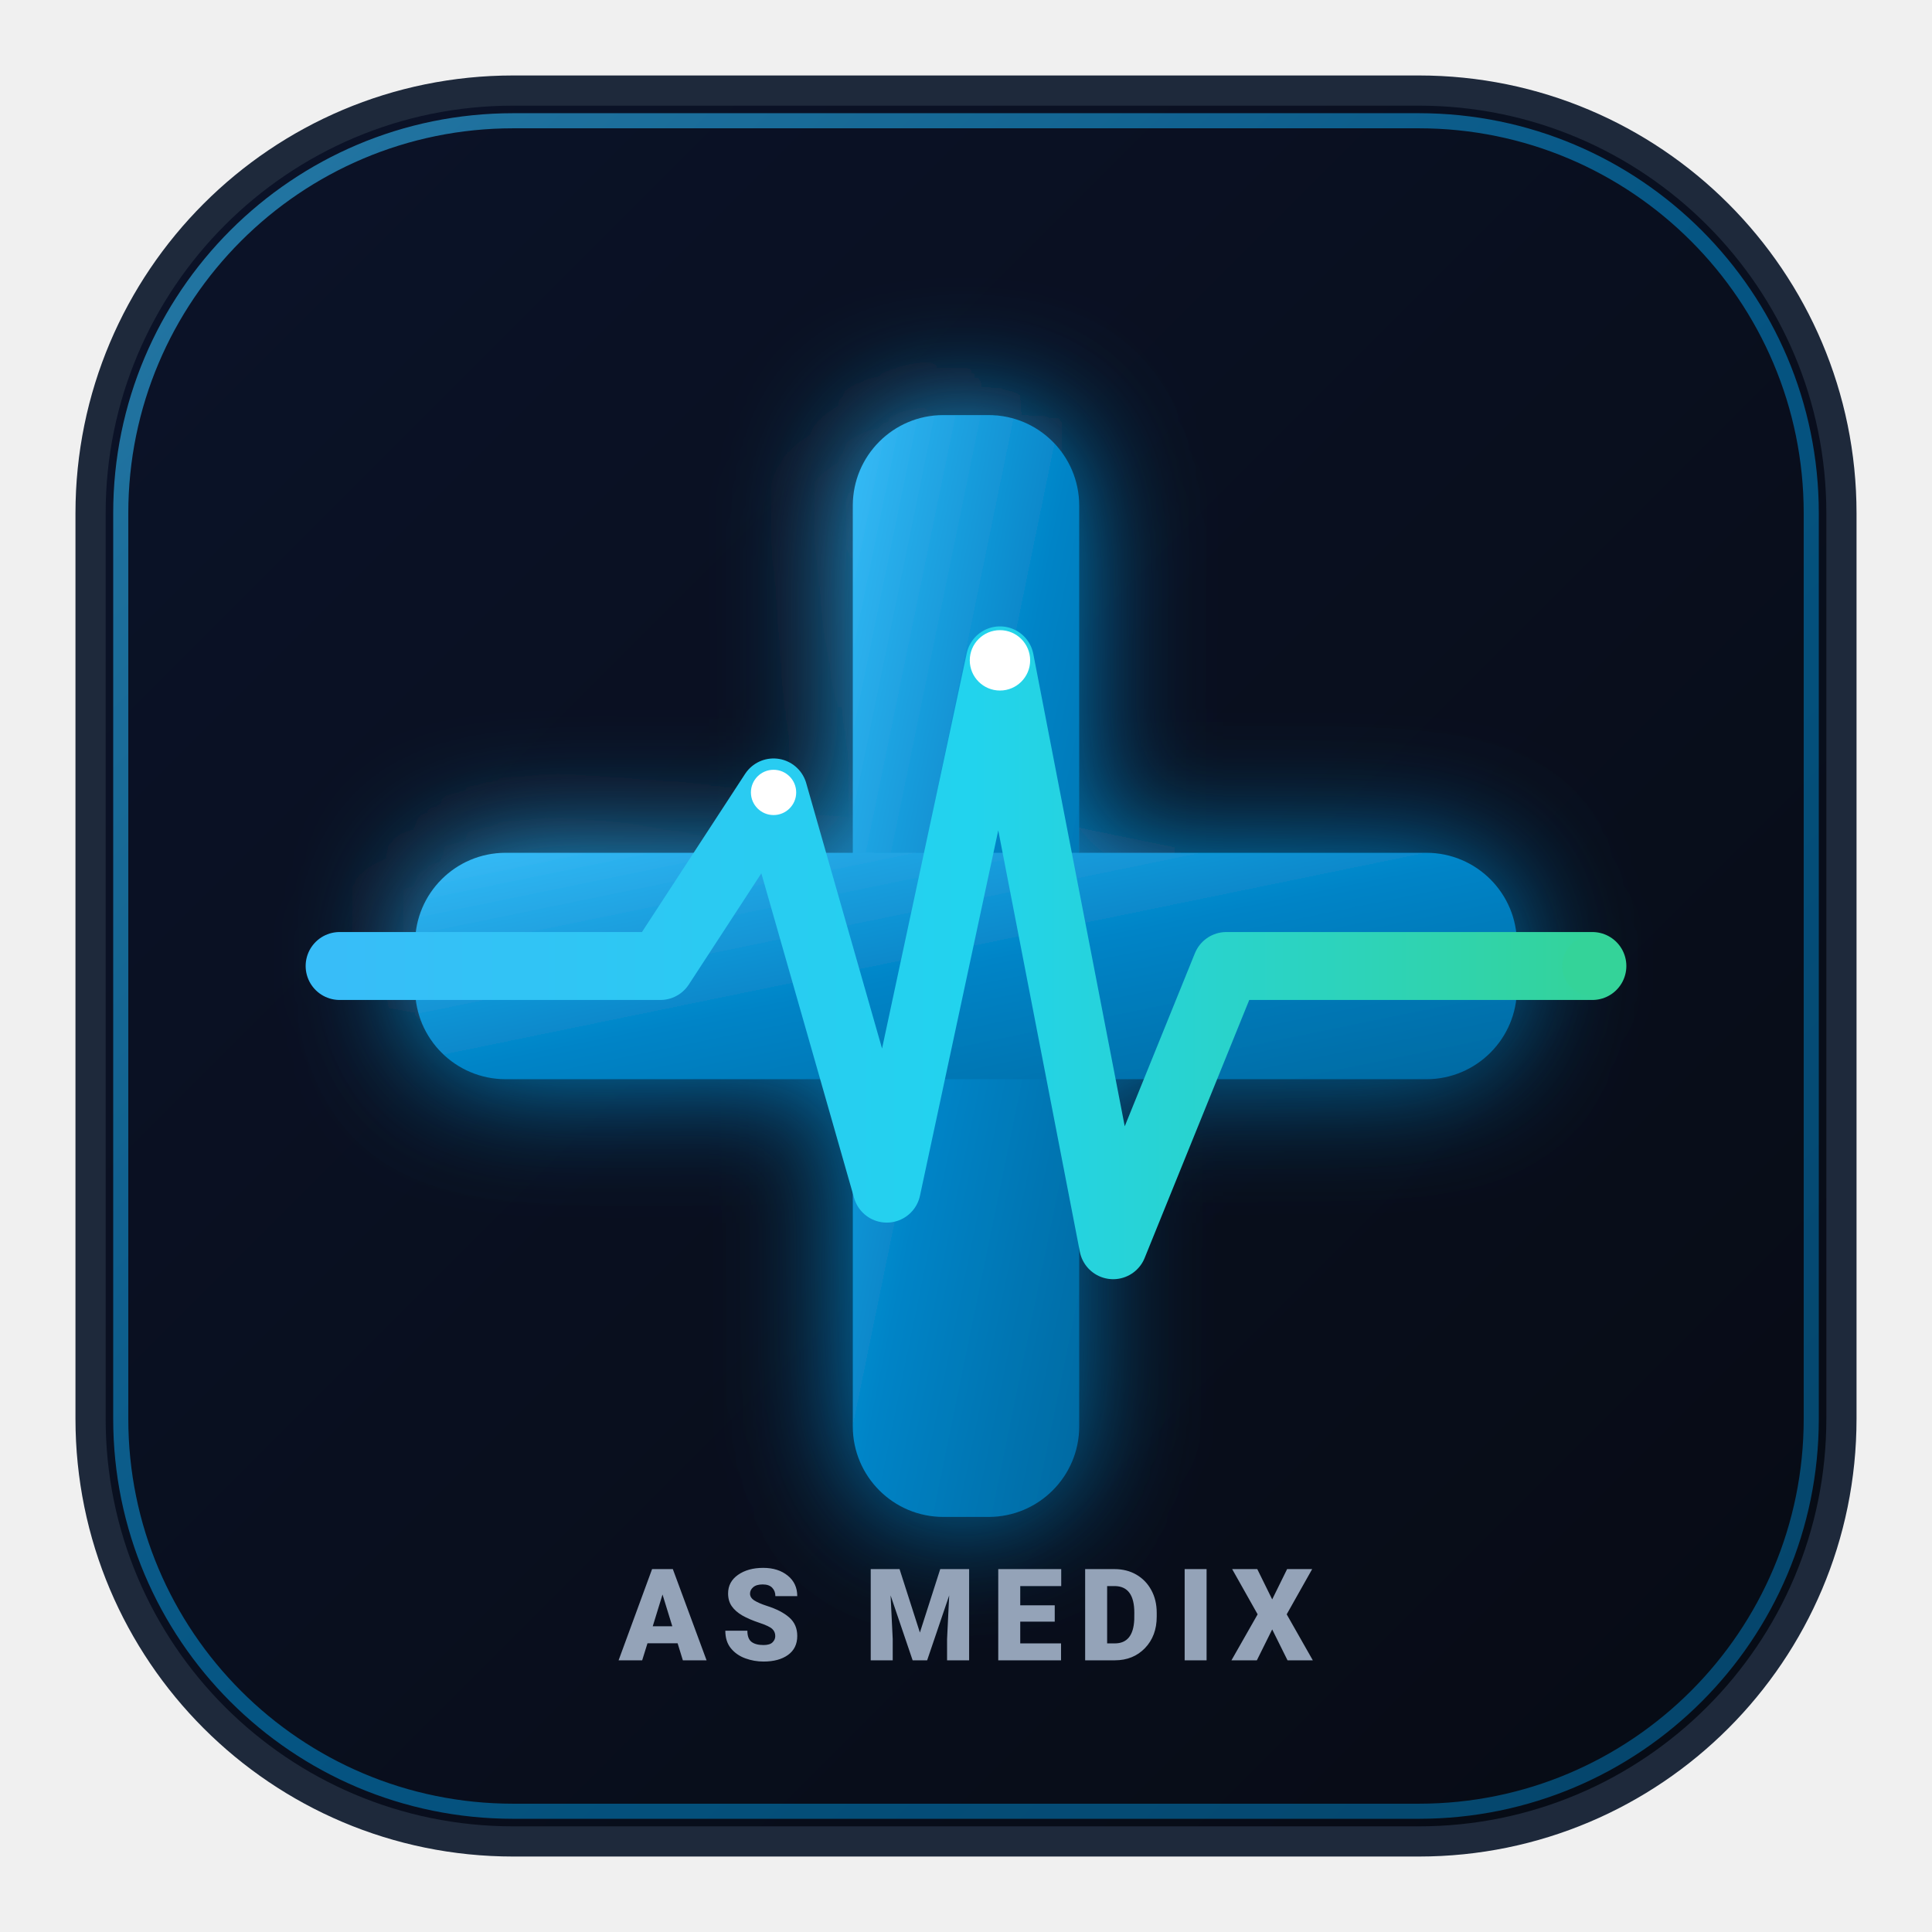
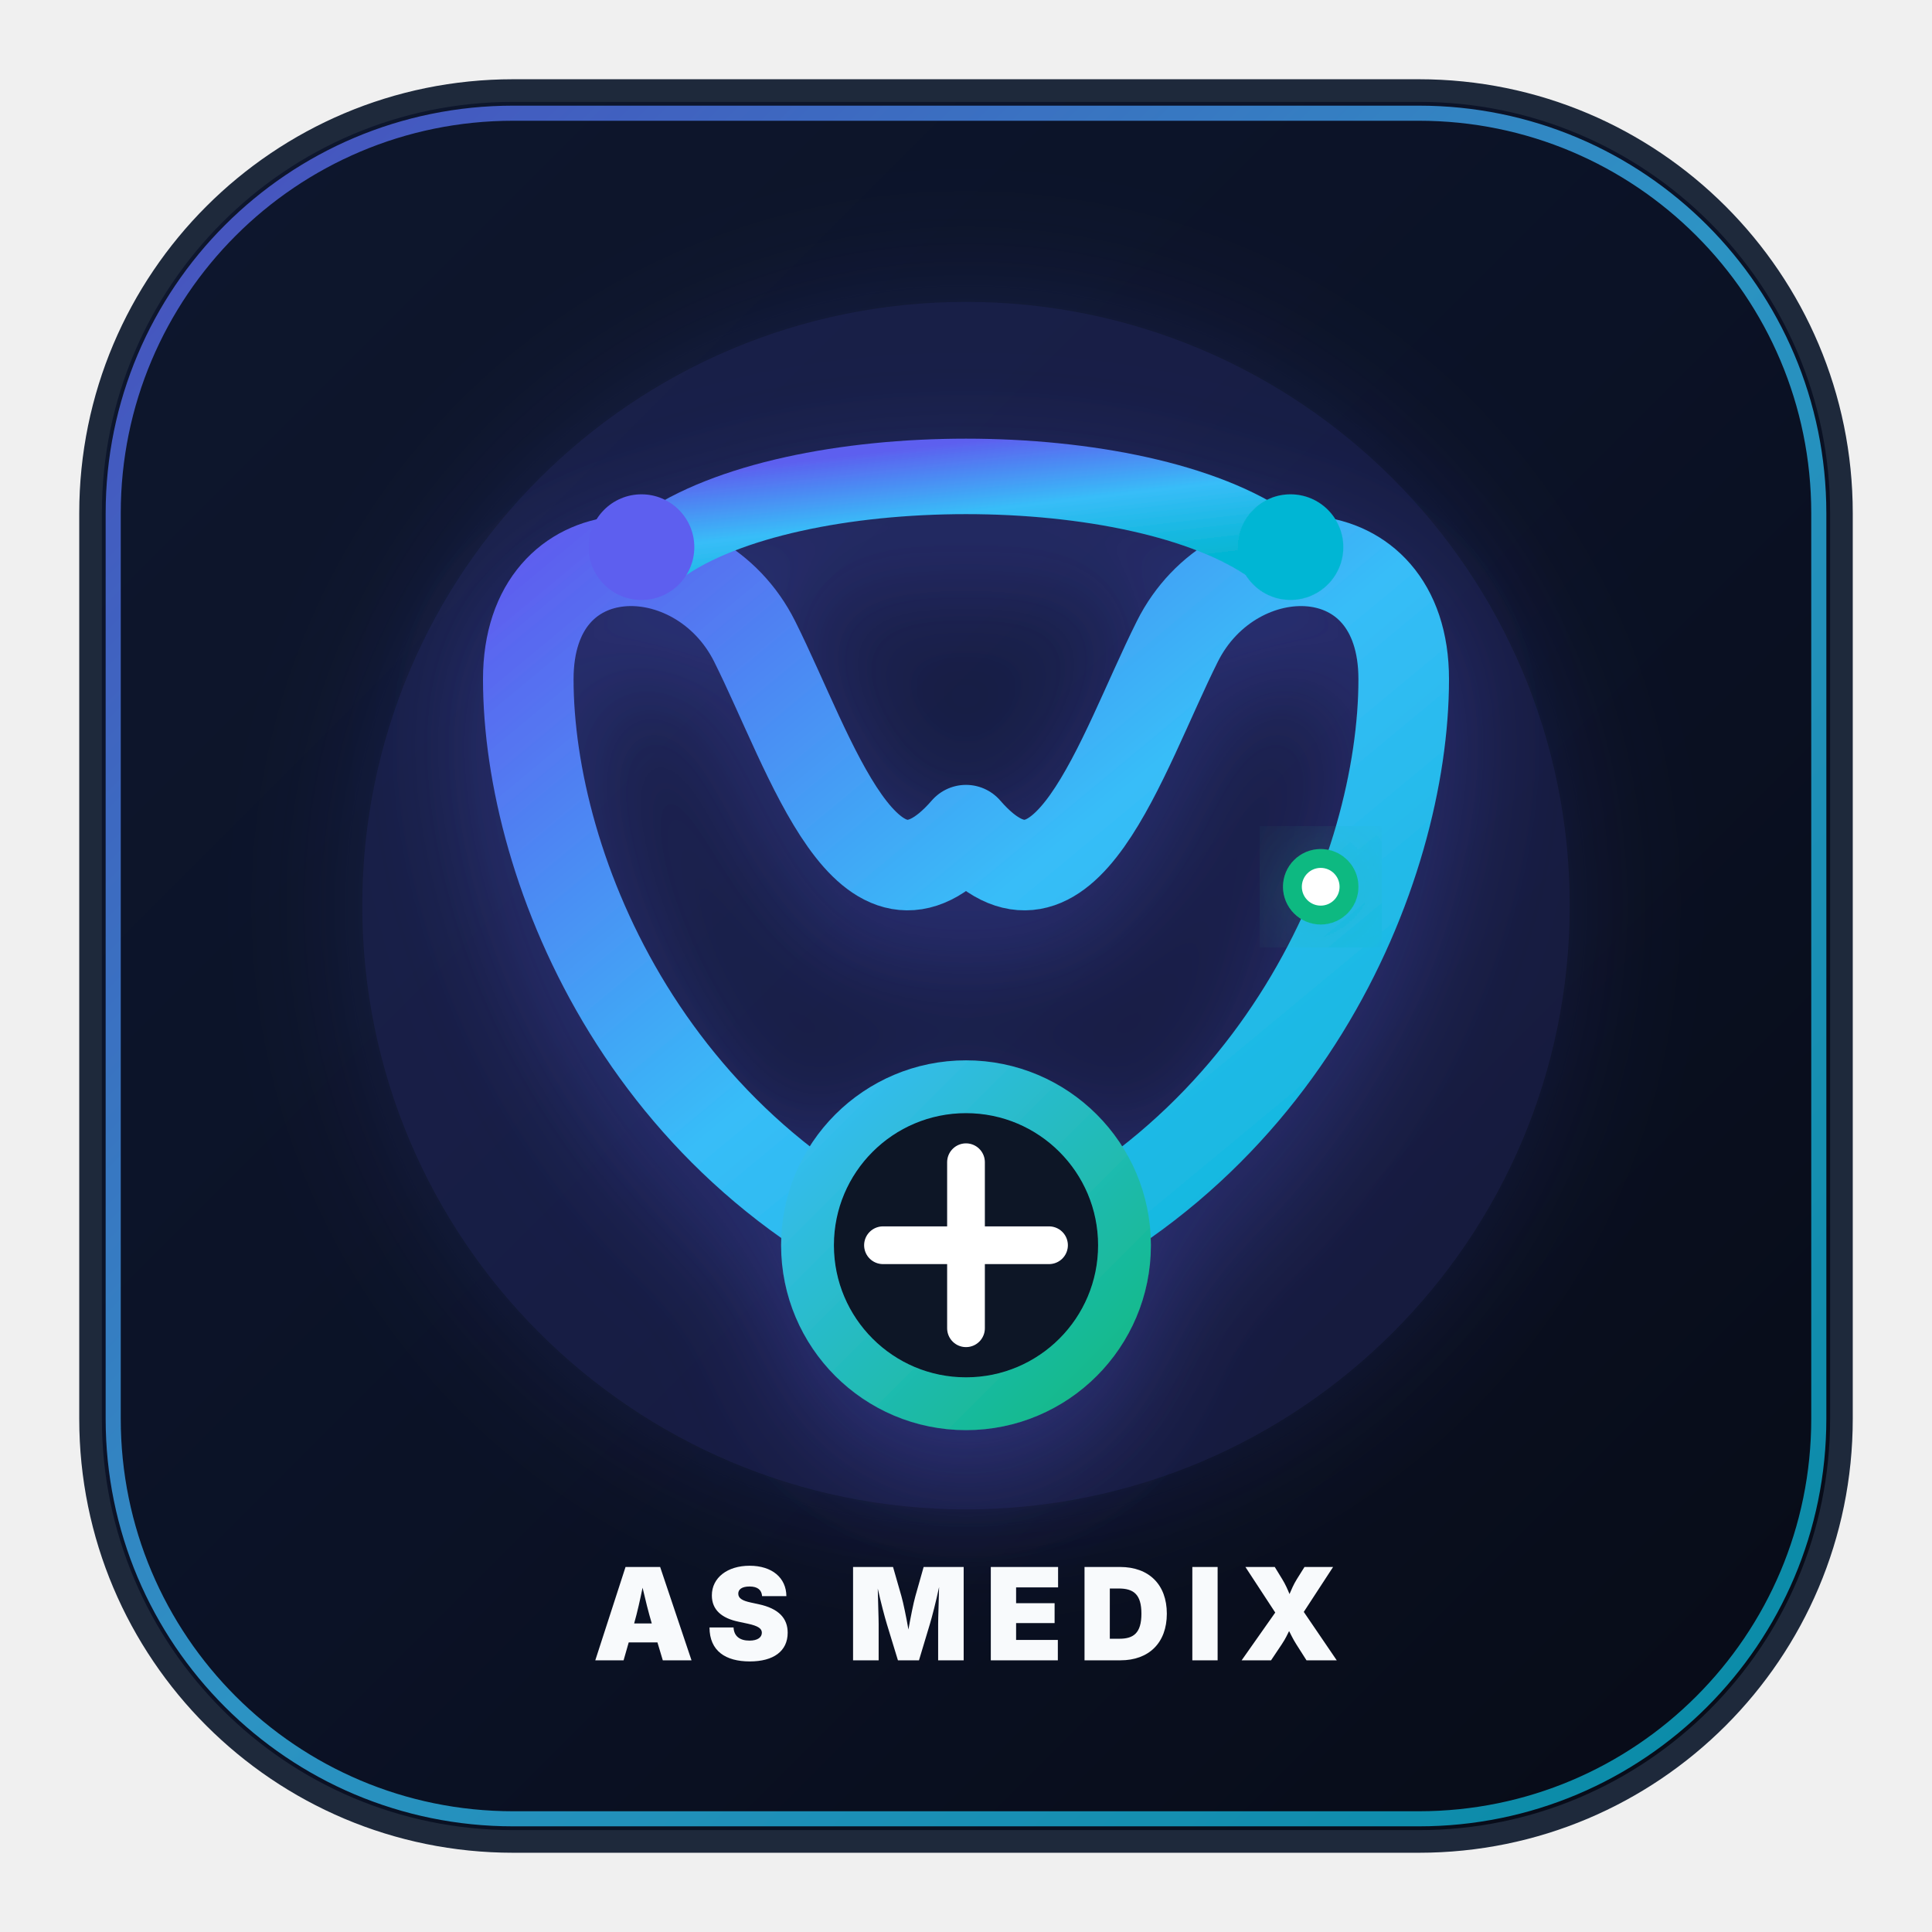
<svg xmlns="http://www.w3.org/2000/svg" viewBox="0 0 512 512" width="512" height="512">
  <defs>
    <linearGradient id="bgGrad" x1="0%" y1="0%" x2="100%" y2="100%">
-       <stop offset="0%" stop-color="#0b1329" />
-       <stop offset="100%" stop-color="#070b14" />
+       <stop offset="0%" stop-color="#0e172e" />
+       <stop offset="50%" stop-color="#0b1226" />
+       <stop offset="100%" stop-color="#070b16" />
    </linearGradient>
-     <linearGradient id="cyanGrad" x1="0%" y1="0%" x2="100%" y2="100%">
-       <stop offset="0%" stop-color="#38bdf8" />
-       <stop offset="50%" stop-color="#0284c7" />
-       <stop offset="100%" stop-color="#0369a1" />
+     <linearGradient id="irisCyanGrad" x1="0%" y1="0%" x2="100%" y2="100%">
+       <stop offset="0%" stop-color="#5D5FEF" />
+       <stop offset="50%" stop-color="#38BDF8" />
+       <stop offset="100%" stop-color="#06B6D4" />
    </linearGradient>
-     <linearGradient id="pulseGrad" x1="0%" y1="0%" x2="100%" y2="0%">
-       <stop offset="0%" stop-color="#38bdf8" />
-       <stop offset="50%" stop-color="#22d3ee" />
-       <stop offset="100%" stop-color="#34d399" />
+     <linearGradient id="sparkGrad" x1="0%" y1="0%" x2="100%" y2="100%">
+       <stop offset="0%" stop-color="#38BDF8" />
+       <stop offset="100%" stop-color="#10B981" />
    </linearGradient>
-     <filter id="glow" x="-20%" y="-20%" width="140%" height="140%">
-       <feGaussianBlur stdDeviation="16" result="blur" />
+     <filter id="glowEffect" x="-30%" y="-30%" width="160%" height="160%">
+       <feGaussianBlur stdDeviation="18" result="blur" />
      <feComposite in="SourceGraphic" in2="blur" operator="over" />
    </filter>
+     <filter id="shadowEffect" x="-20%" y="-20%" width="140%" height="140%">
+       <feDropShadow dx="0" dy="12" stdDeviation="16" flood-color="#5D5FEF" flood-opacity="0.35" />
+     </filter>
  </defs>
-   <rect x="24" y="24" width="464" height="464" rx="112" fill="url(#bgGrad)" stroke="#1e293b" stroke-width="8" />
-   <rect x="32" y="32" width="448" height="448" rx="104" fill="none" stroke="url(#cyanGrad)" stroke-width="4" opacity="0.6" />
-   <g filter="url(#glow)">
-     <rect x="226" y="110" width="60" height="292" rx="24" fill="url(#cyanGrad)" />
-     <rect x="110" y="226" width="292" height="60" rx="24" fill="url(#cyanGrad)" />
+   <rect x="24" y="24" width="464" height="464" rx="112" fill="url(#bgGrad)" stroke="#1e293b" stroke-width="6" />
+   <rect x="30" y="30" width="452" height="452" rx="106" fill="none" stroke="url(#irisCyanGrad)" stroke-width="4" opacity="0.75" />
+   <circle cx="256" cy="240" r="160" fill="#5D5FEF" opacity="0.15" filter="url(#glowEffect)" />
+   <g filter="url(#shadowEffect)">
+     <path d="M 140 180 C 140 140, 185 140, 200 170 C 215 200, 230 250, 256 220 C 282 250, 297 200, 312 170 C 327 140, 372 140, 372 180 C 372 230, 340 310, 256 340 C 172 310, 140 230, 140 180 Z" fill="none" stroke="url(#irisCyanGrad)" stroke-width="24" stroke-linecap="round" stroke-linejoin="round" />
+     <path d="M 175 145 C 210 120, 302 120, 337 145" fill="none" stroke="url(#irisCyanGrad)" stroke-width="20" stroke-linecap="round" />
+     <circle cx="170" cy="145" r="14" fill="#5D5FEF" />
+     <circle cx="342" cy="145" r="14" fill="#06B6D4" />
+     <circle cx="256" cy="330" r="42" fill="#0b1226" stroke="url(#sparkGrad)" stroke-width="14" />
+     <path d="M 256 308 V 352 M 234 330 H 278" stroke="#ffffff" stroke-width="10" stroke-linecap="round" />
+     <circle cx="350" cy="235" r="10" fill="#10B981" filter="url(#glowEffect)" />
+     <circle cx="350" cy="235" r="5" fill="#ffffff" />
  </g>
-   <path d="M 90 256 L 175 256 L 205 210 L 235 315 L 265 175 L 295 330 L 325 256 L 422 256" fill="none" stroke="url(#pulseGrad)" stroke-width="18" stroke-linecap="round" stroke-linejoin="round" />
-   <circle cx="265" cy="175" r="8" fill="#ffffff" />
-   <circle cx="205" cy="210" r="6" fill="#ffffff" />
-   <circle cx="422" cy="256" r="8" fill="#34d399" />
-   <text x="256" y="440" text-anchor="middle" fill="#94a3b8" font-family="-apple-system, BlinkMacSystemFont, 'Segoe UI', Roboto, sans-serif" font-size="34" font-weight="800" letter-spacing="4">
+   <text x="256" y="440" text-anchor="middle" fill="#f8fafc" font-family="-apple-system, BlinkMacSystemFont, 'Inter', sans-serif" font-size="34" font-weight="900" letter-spacing="4">
    AS MEDIX
  </text>
</svg>
